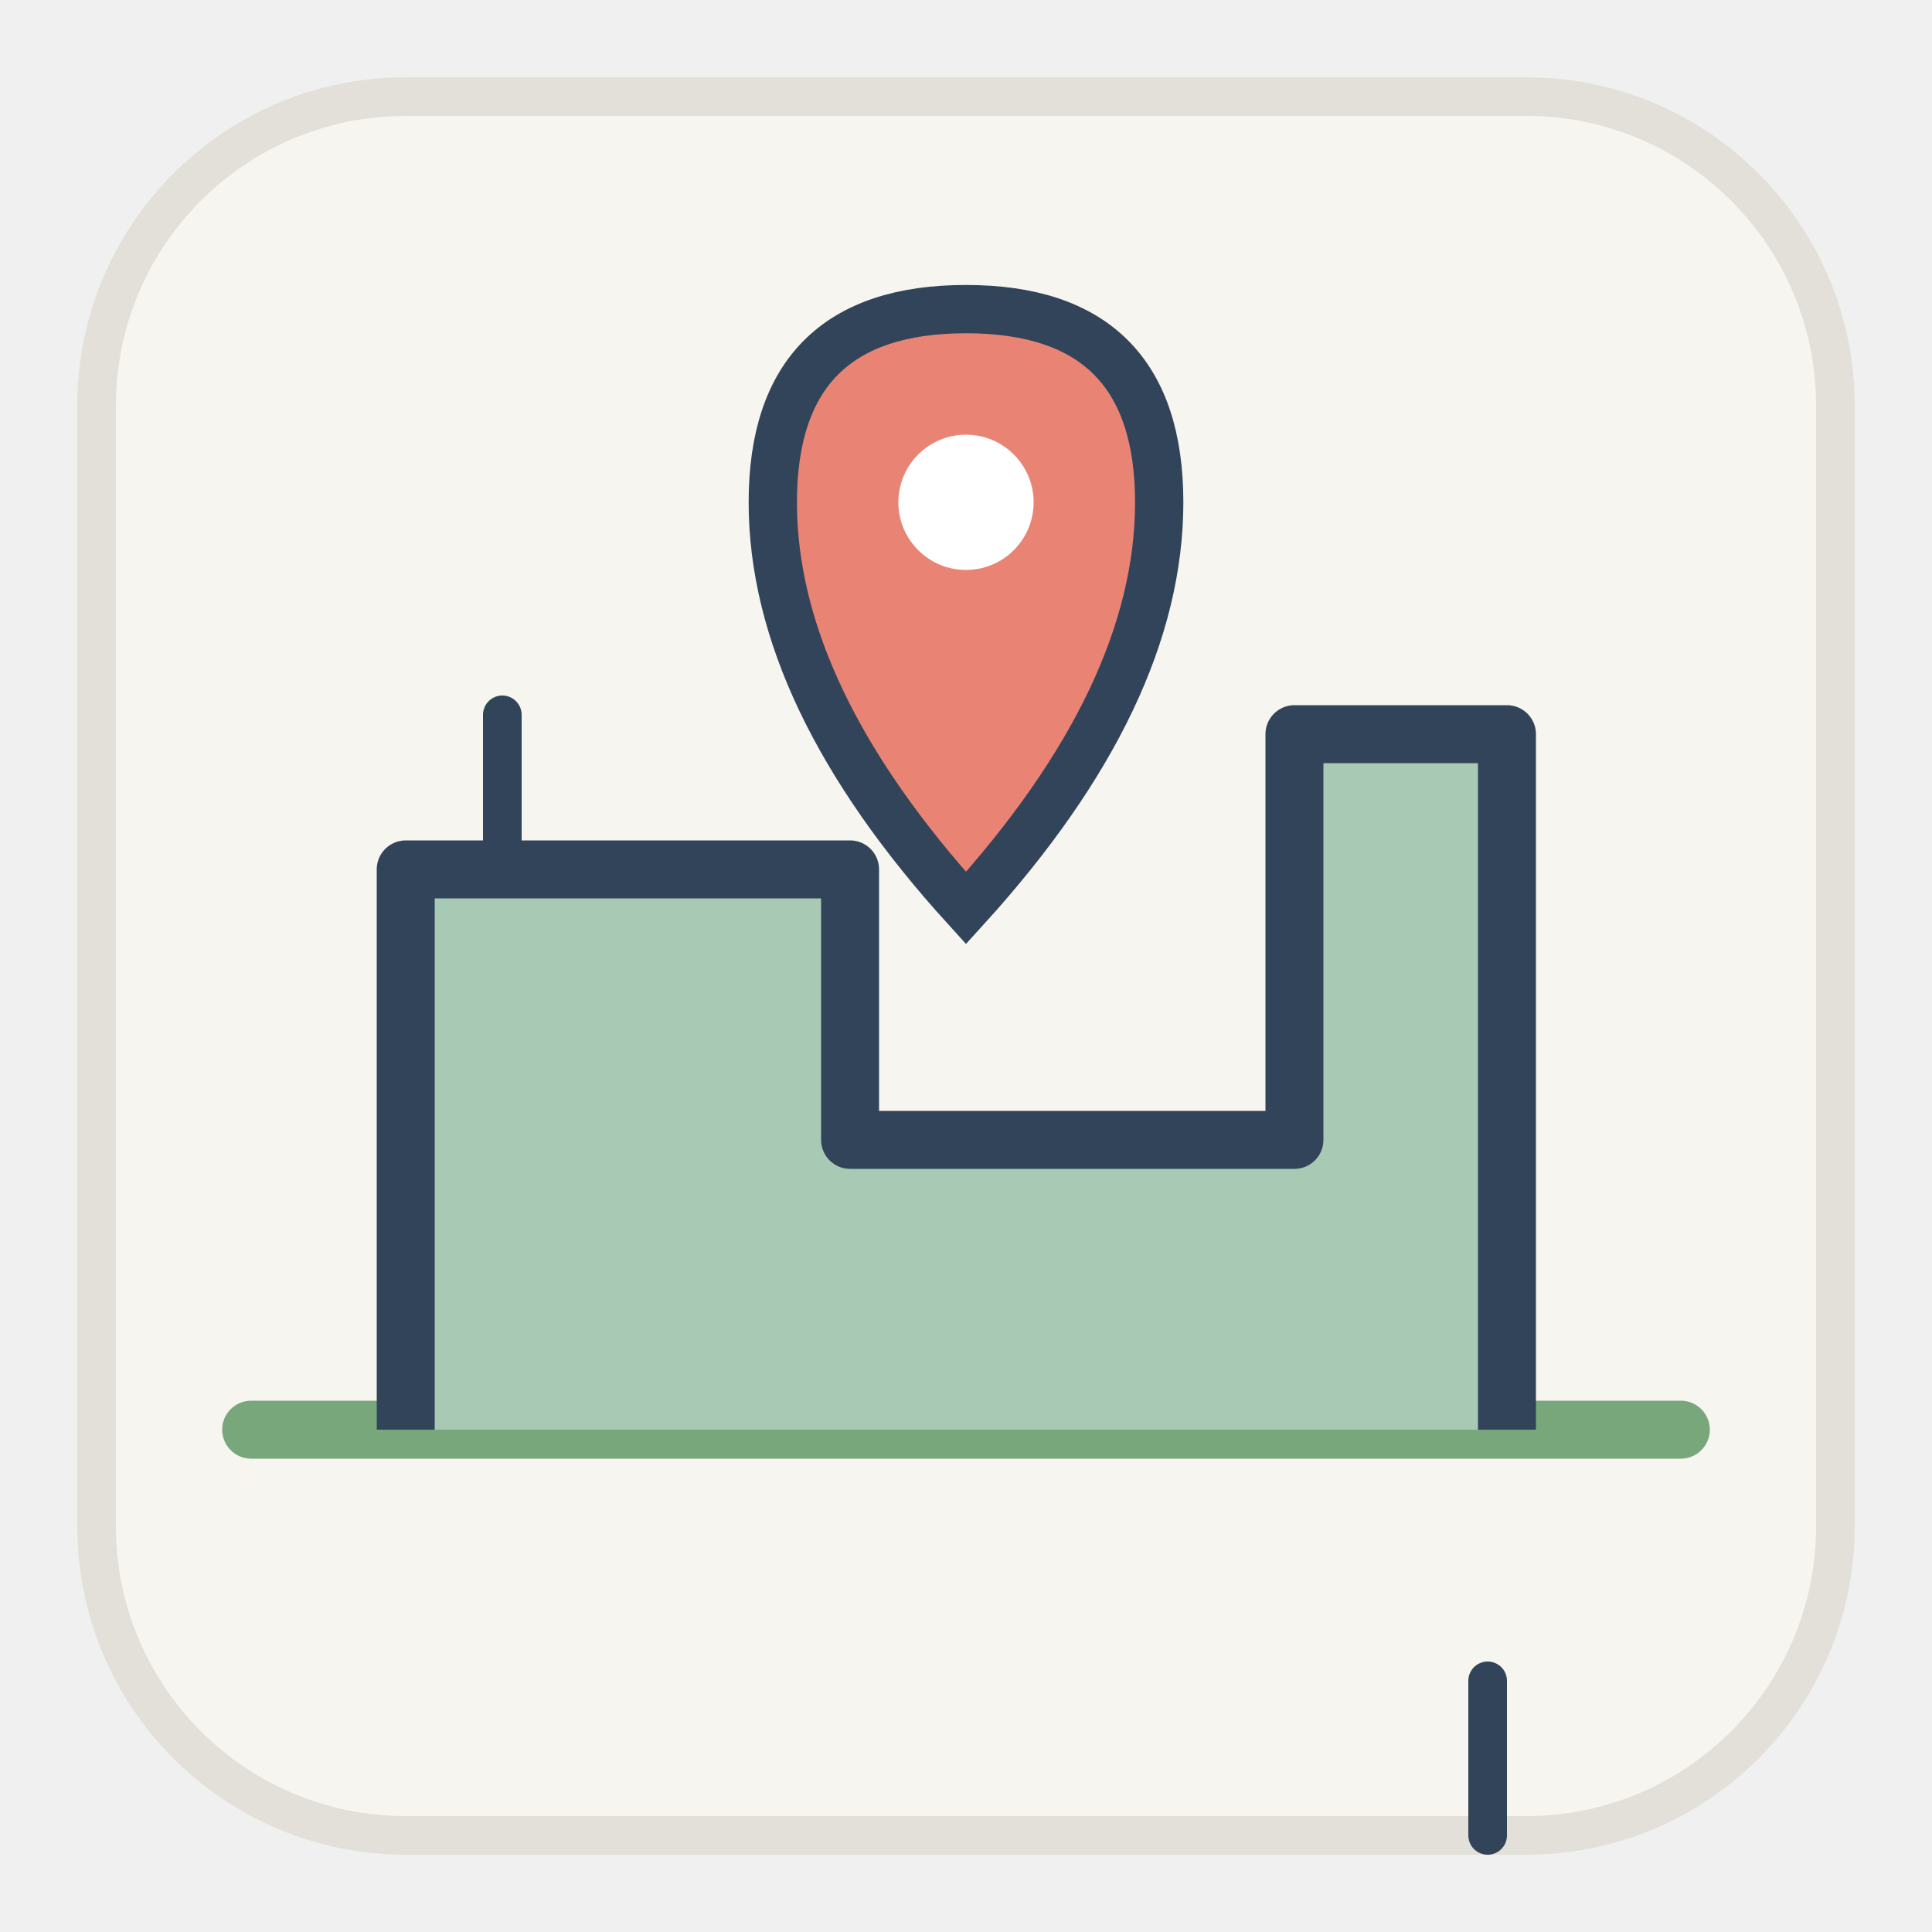
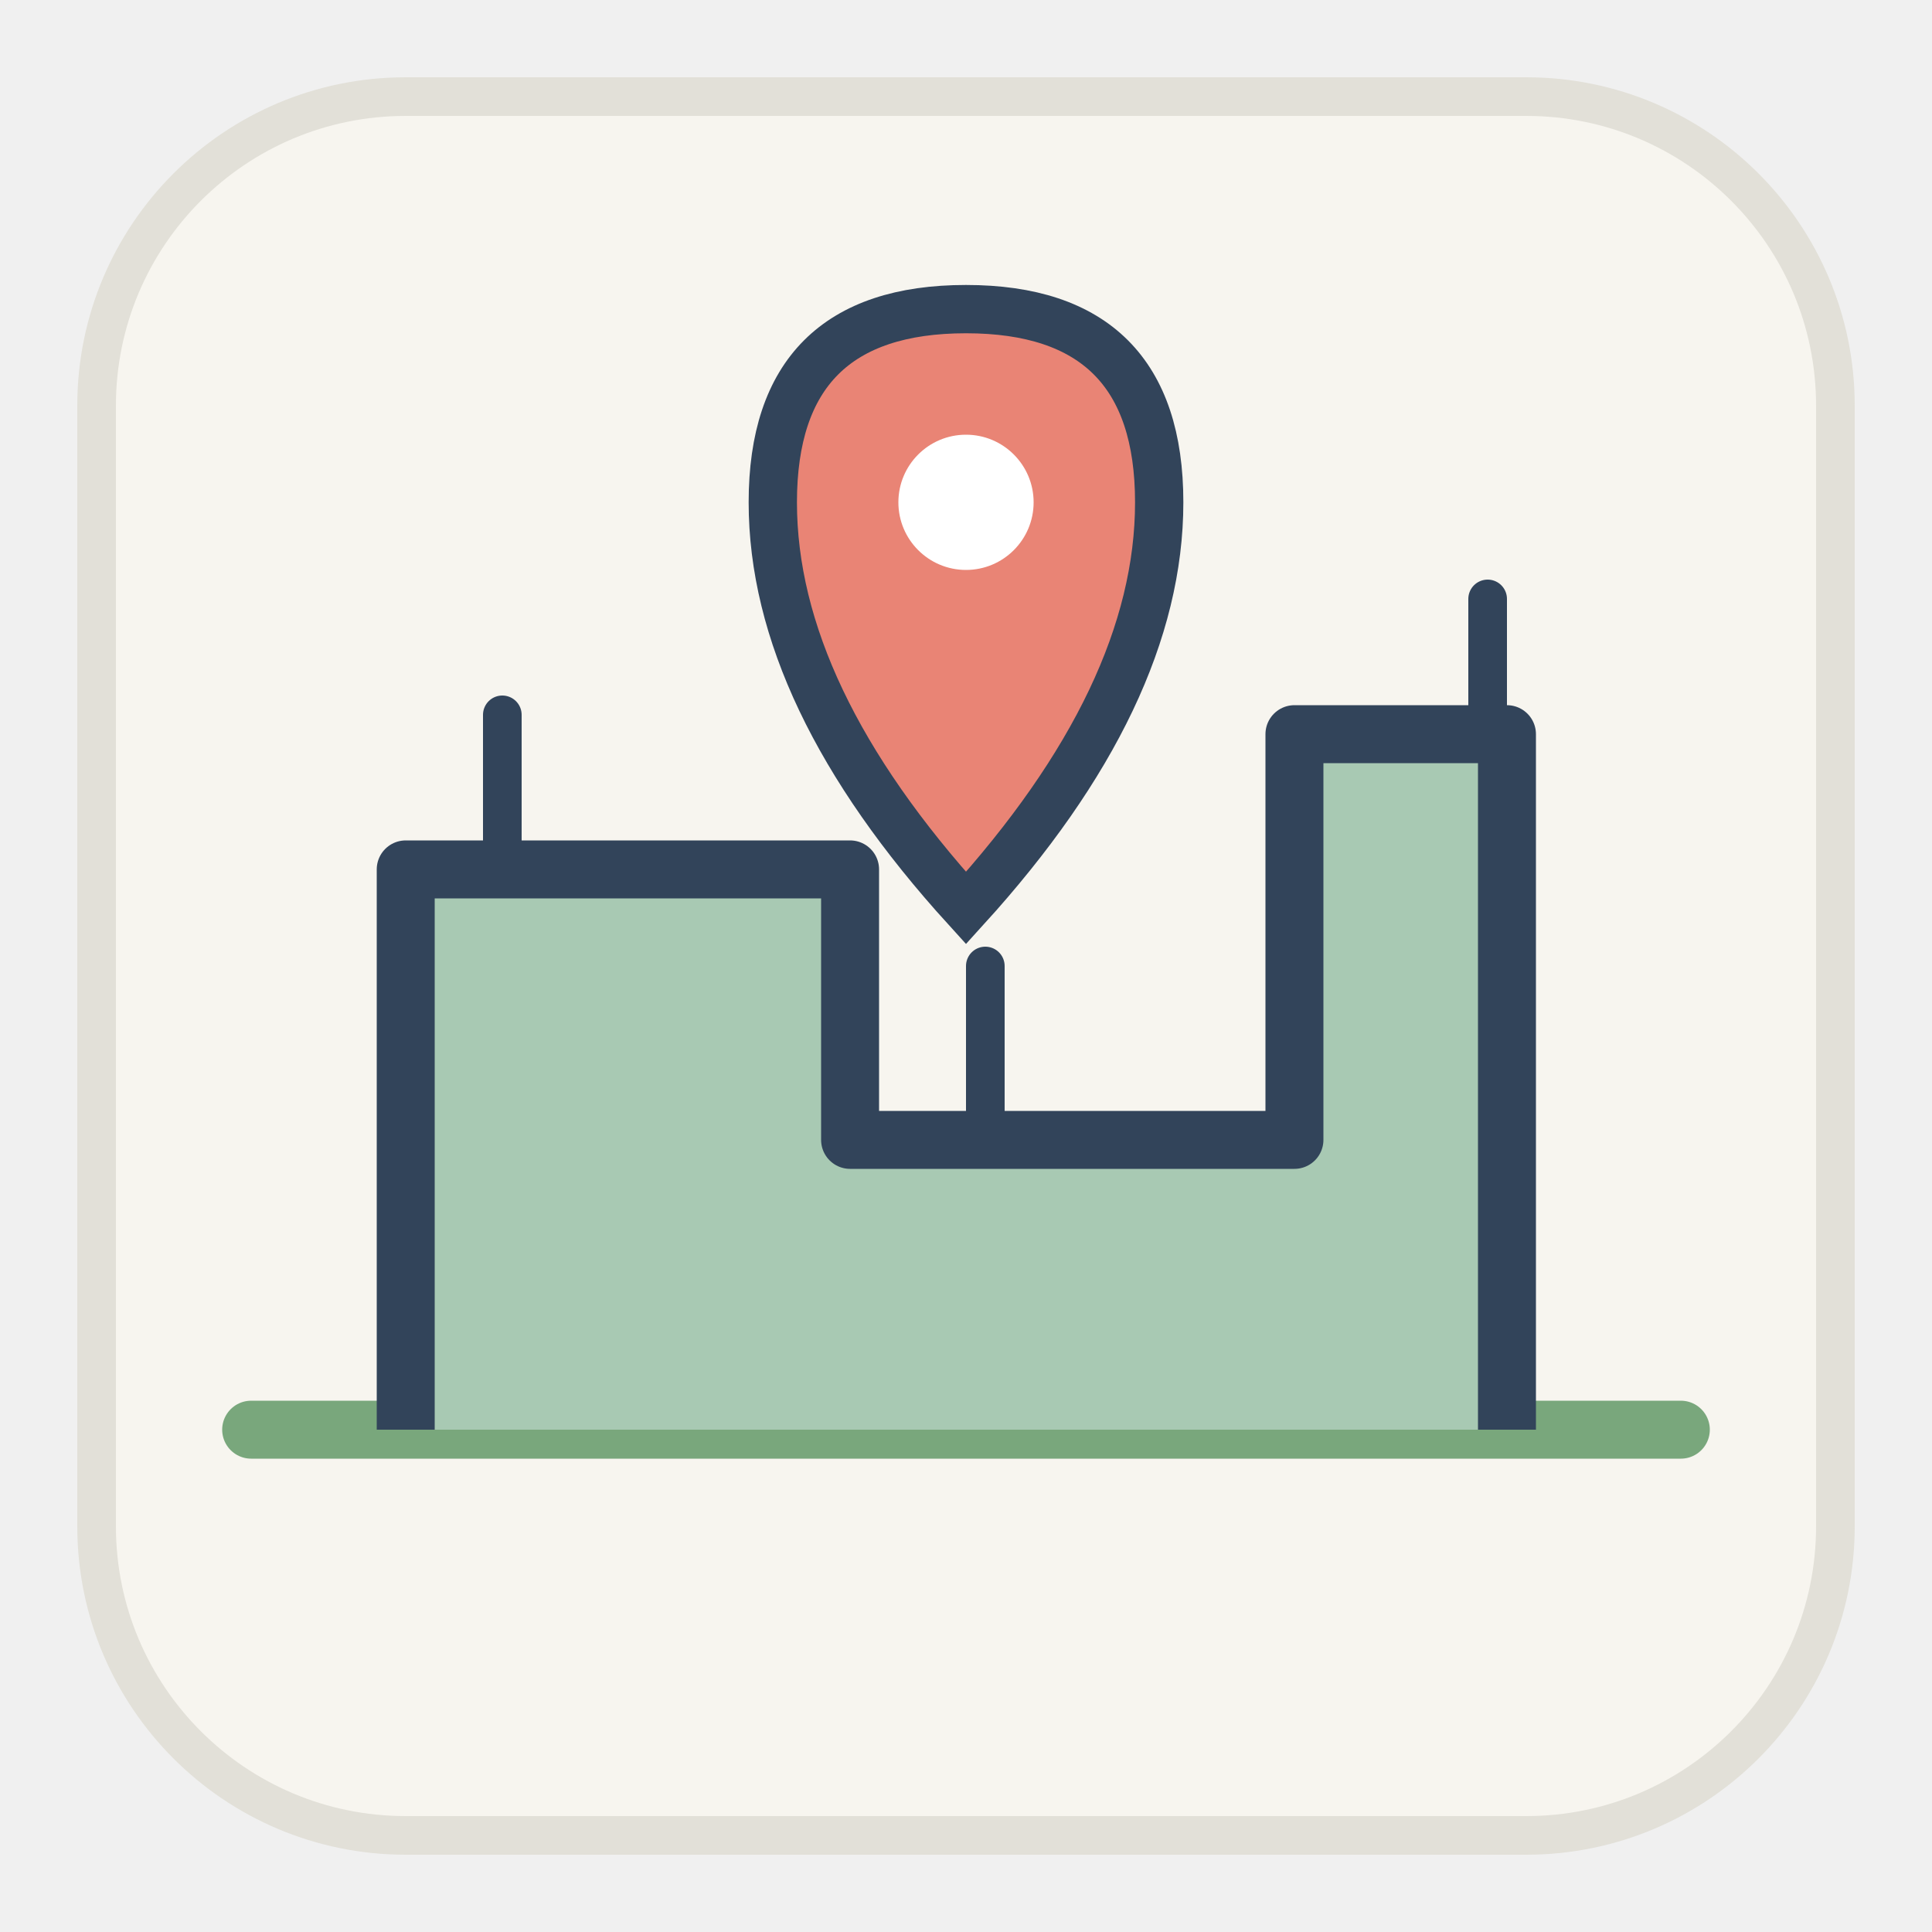
<svg xmlns="http://www.w3.org/2000/svg" viewBox="0 0 100 100">
  <rect x="5" y="5" width="90" height="90" rx="16" fill="#F7F5EF" stroke="#E2E0D8" stroke-width="2" />
  <path d="M13 74h74" stroke="#79A77C" stroke-width="3" stroke-linecap="round" />
  <path d="M21 74V45h23v14h23V38h11v36" fill="#A8C9B3" stroke="#32445A" stroke-width="3" stroke-linejoin="round" />
-   <path d="M26 44v-7m51 58v-8m77 37v-6" stroke="#32445A" stroke-width="2" stroke-linecap="round" />
+   <path d="M26 44v-7M51 58v-8M77 37v-6" stroke="#32445A" stroke-width="2" stroke-linecap="round" />
  <path d="M50 16q10 0 10 10 0 10-10 21-10-11-10-21 0-10 10-10z" fill="#E98475" stroke="#32445A" stroke-width="2.5" />
  <circle cx="50" cy="26" r="3.5" fill="#FFF" />
</svg>
